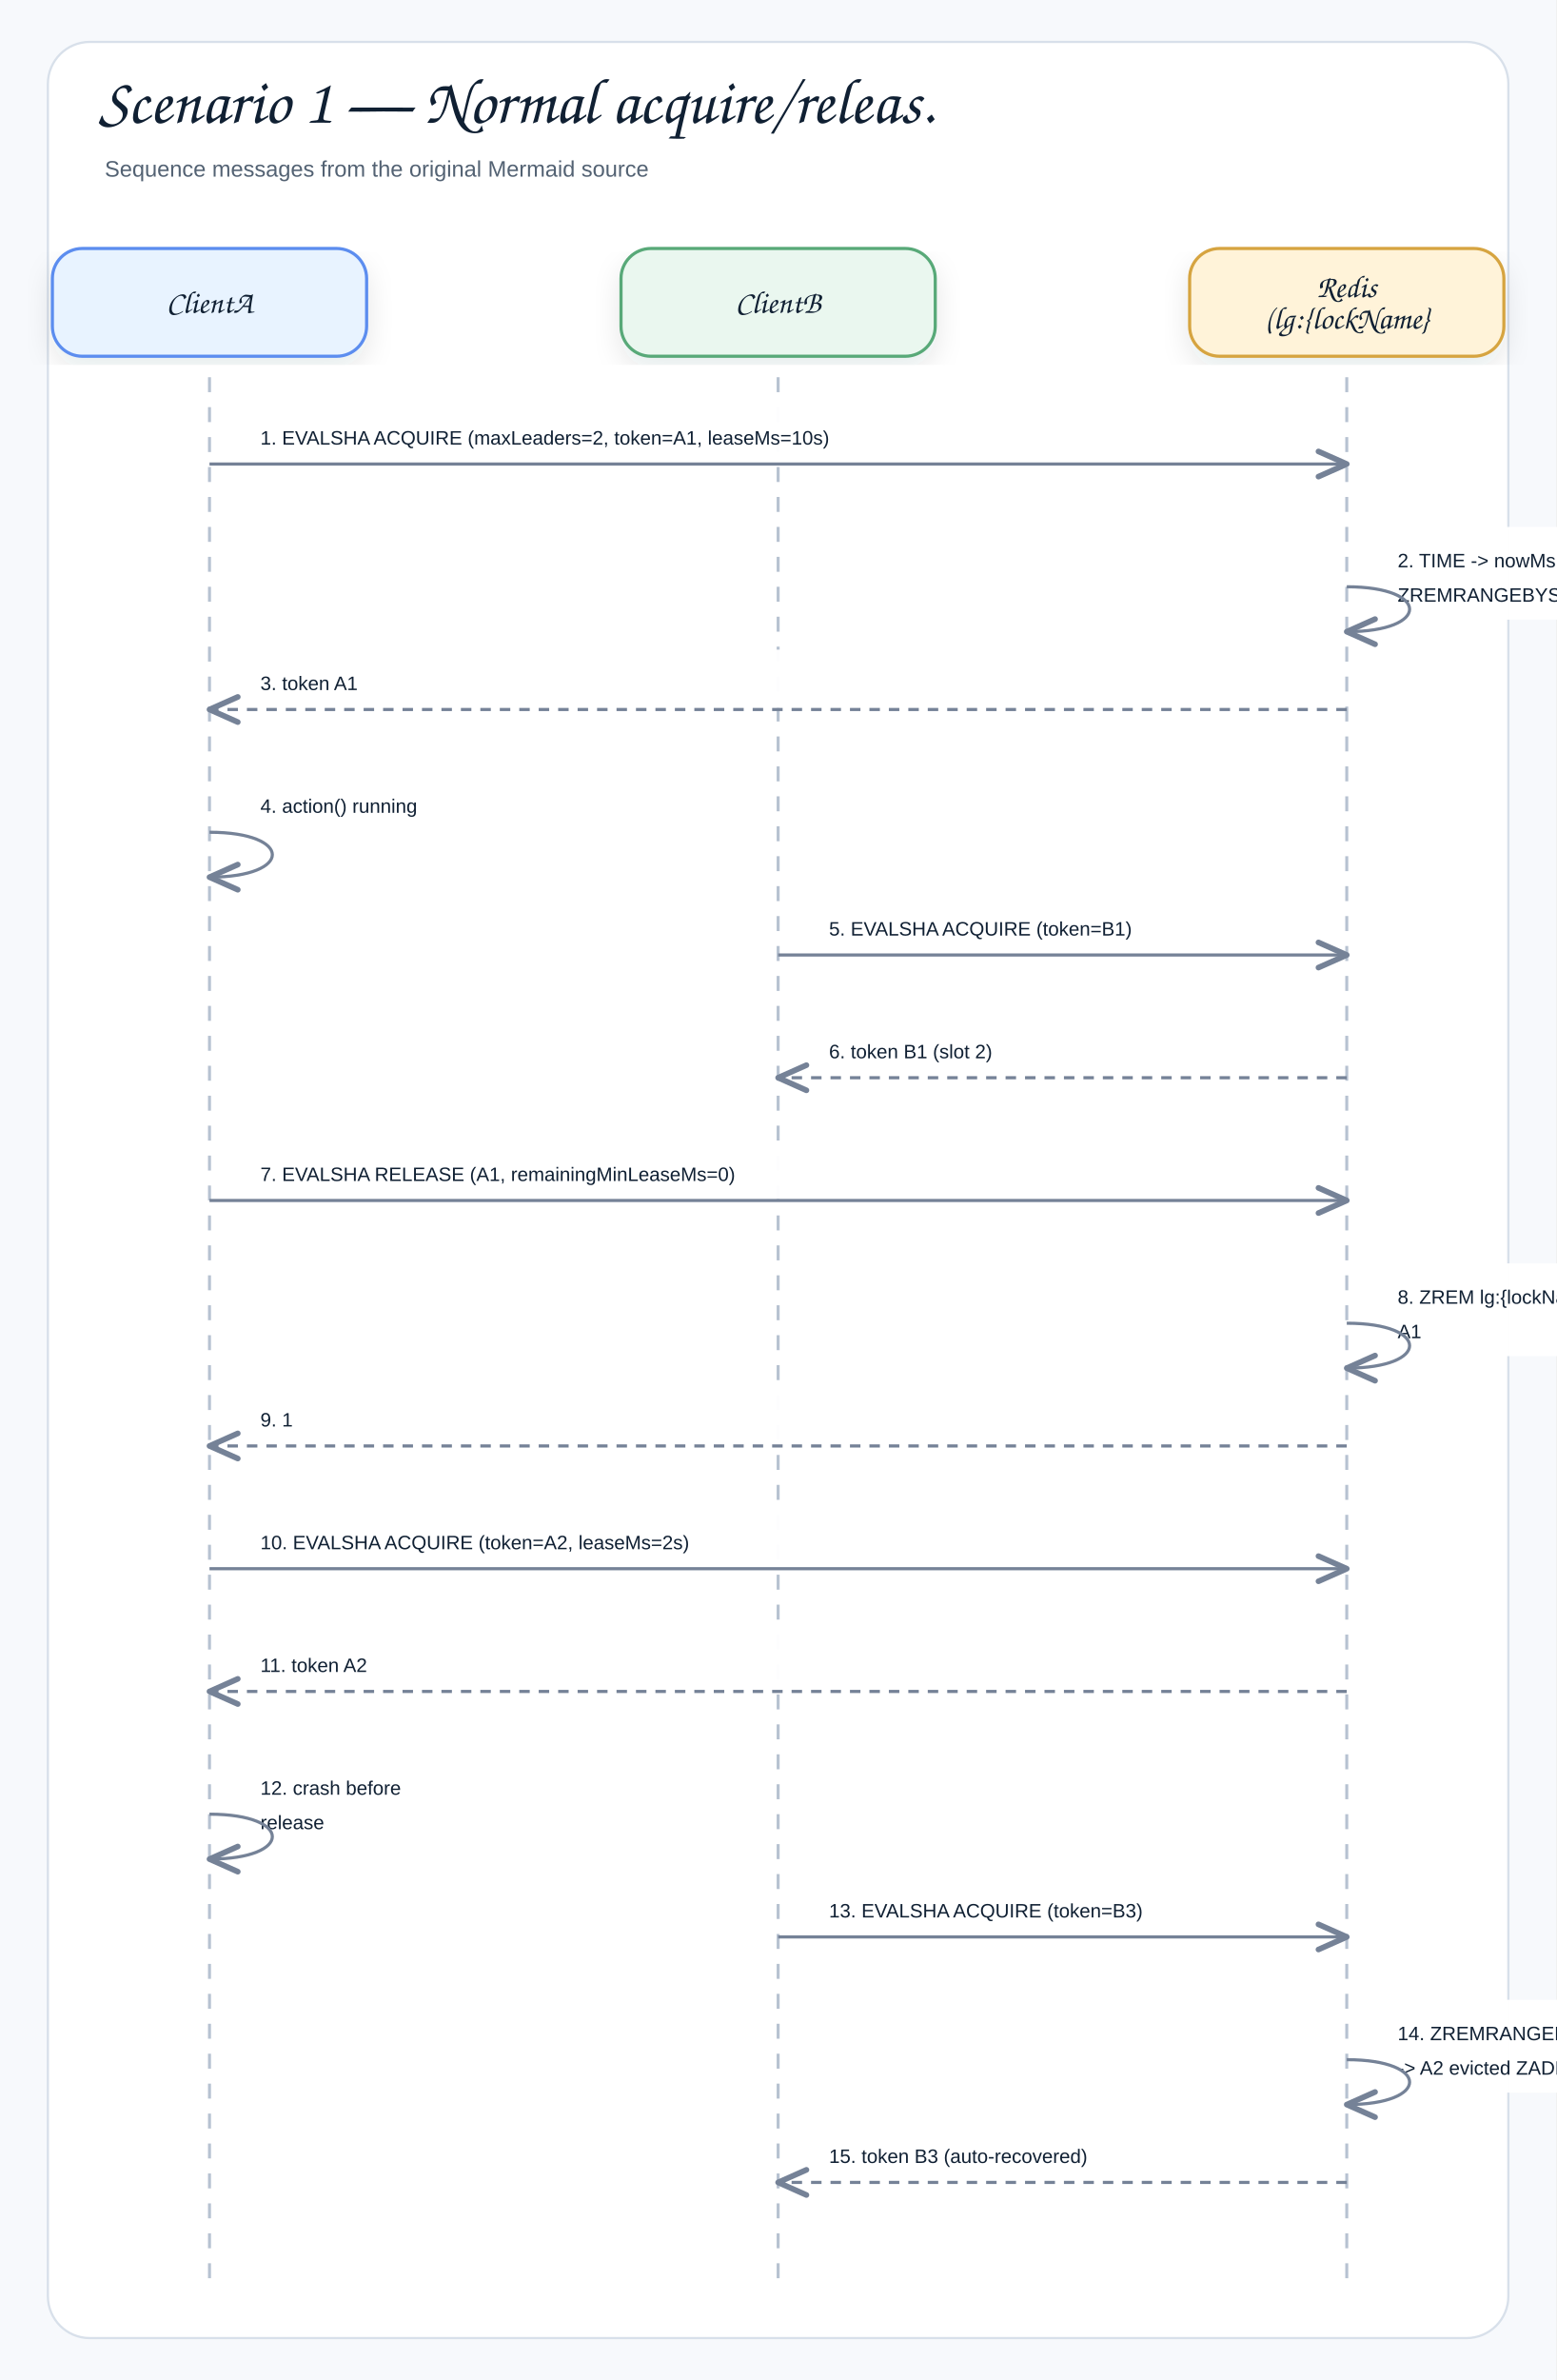
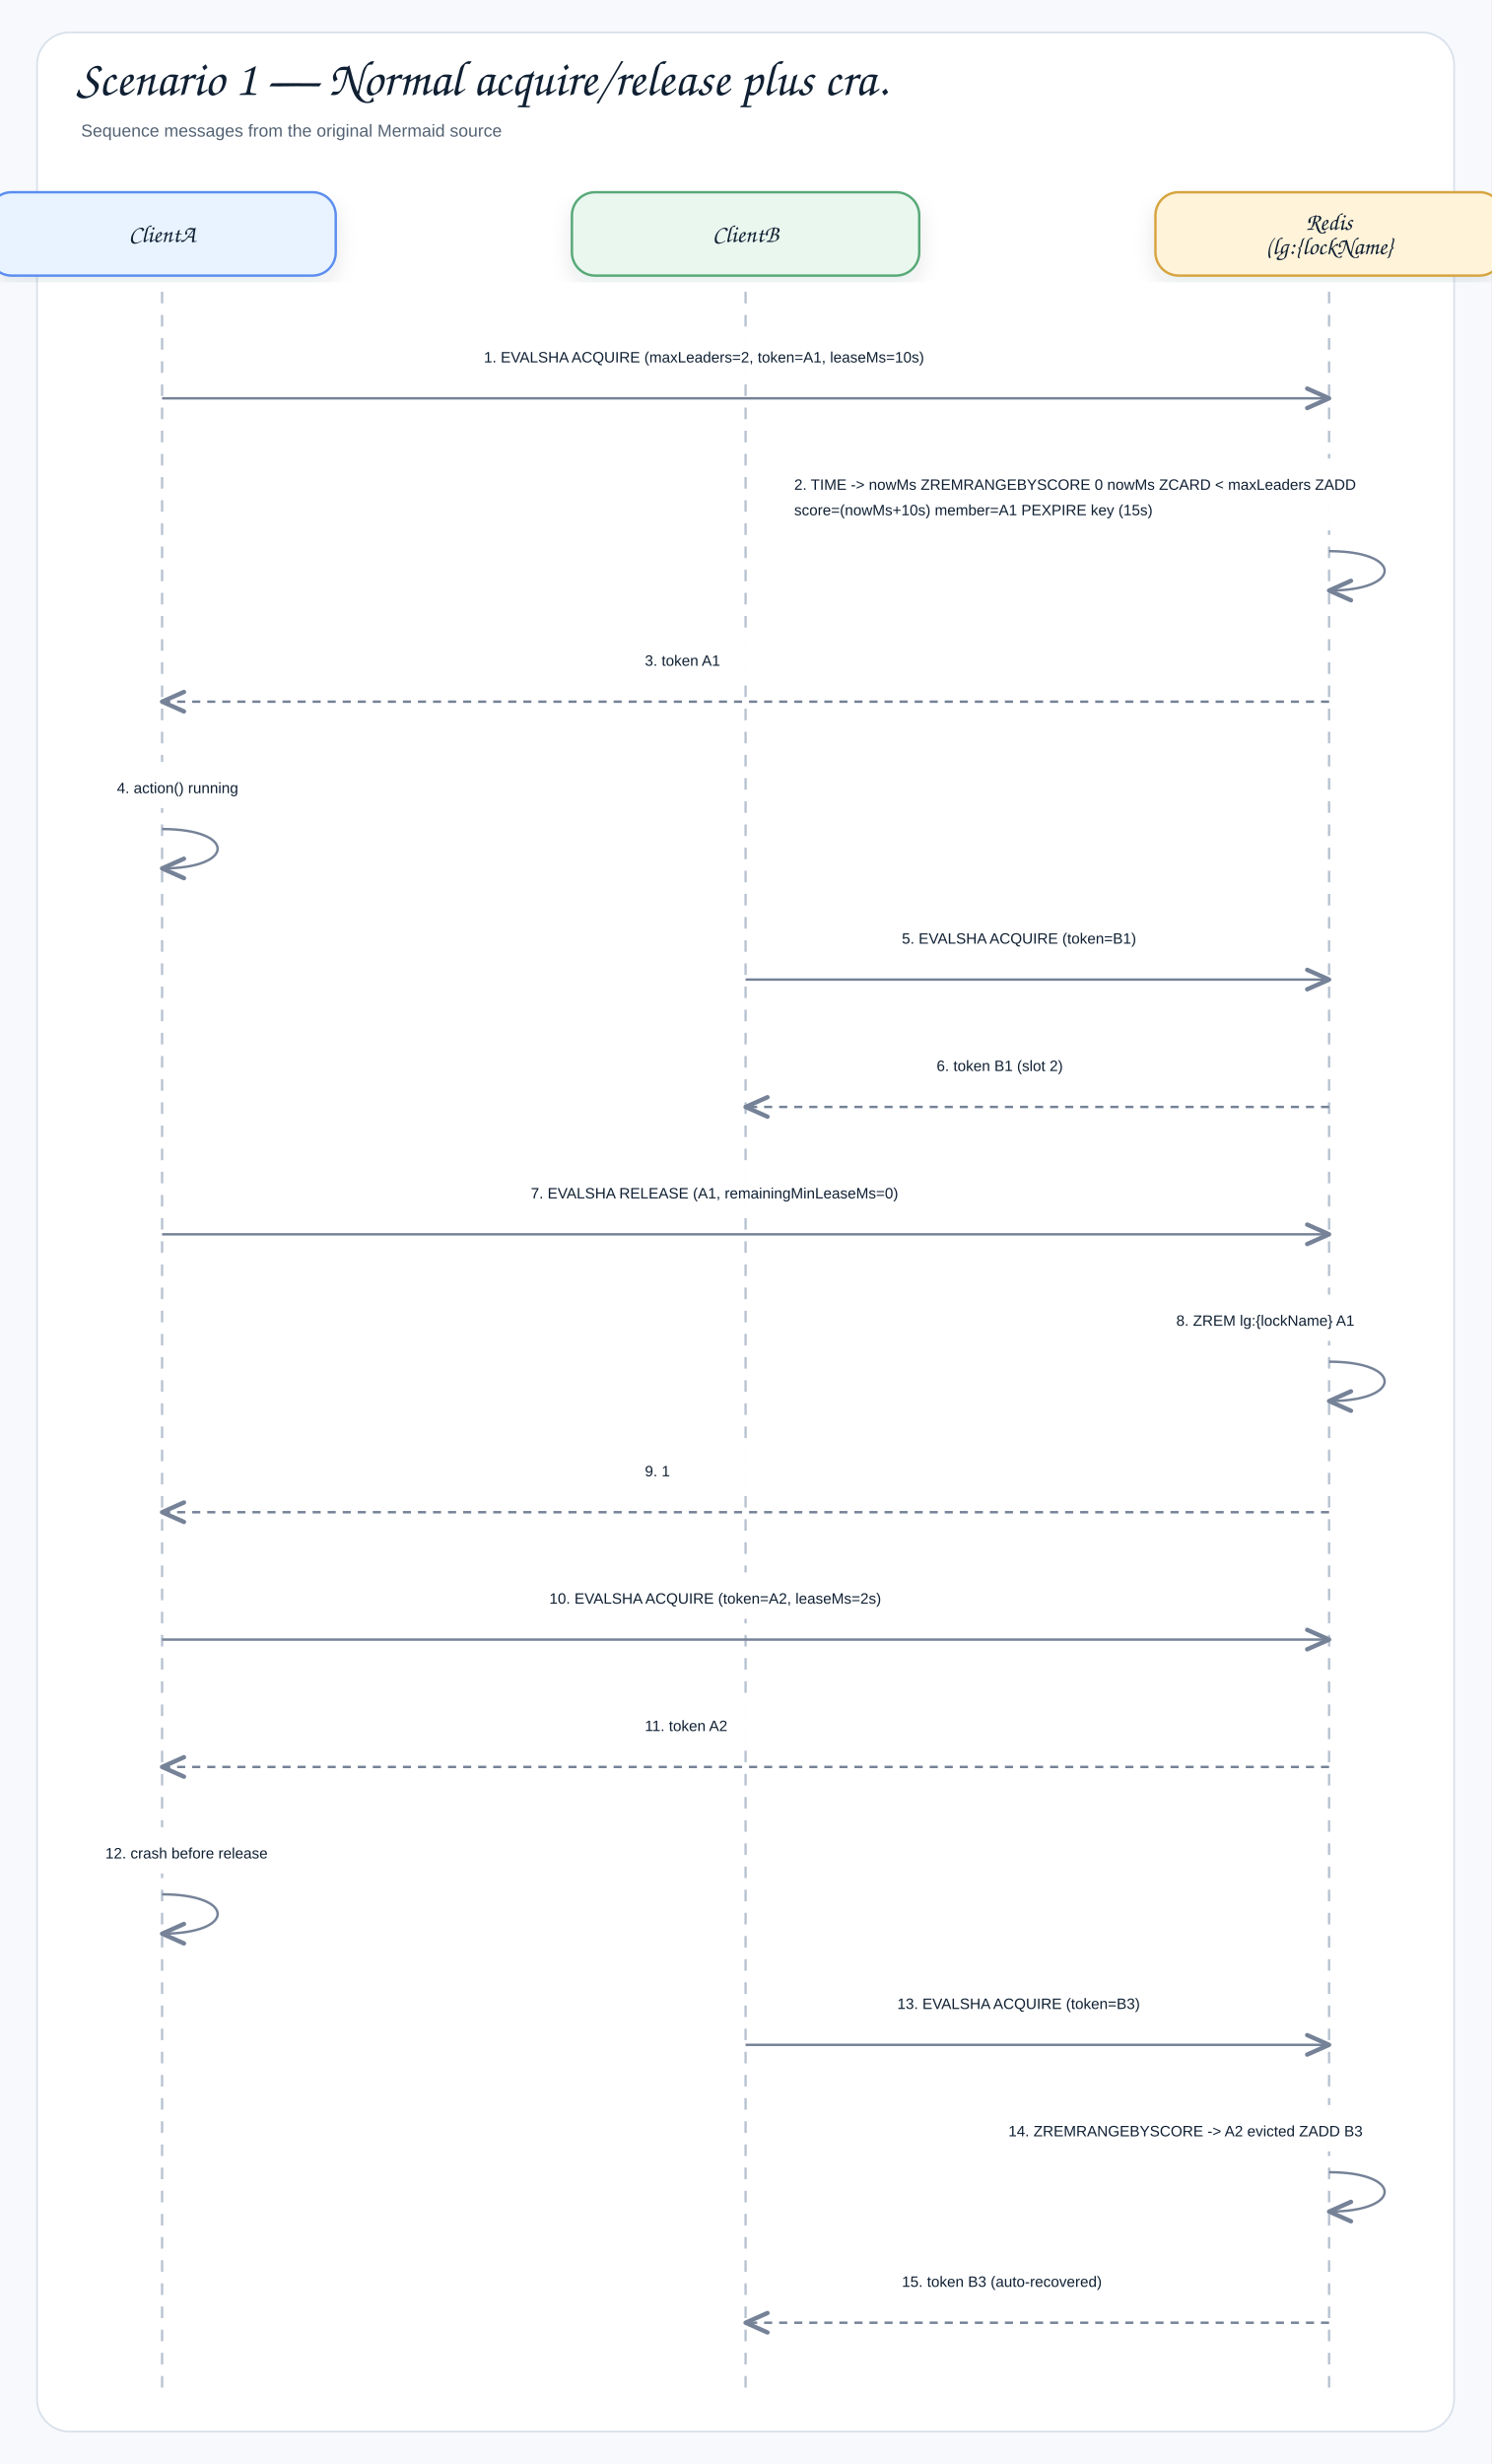
- <svg xmlns="http://www.w3.org/2000/svg" width="1040" height="1590" viewBox="0 0 1040 1590" role="img" aria-label="Scenario 1 — Normal acquire/release plus crash recovery">
+ <svg xmlns="http://www.w3.org/2000/svg" width="1288" height="2128" viewBox="0 0 1288 2128" role="img" aria-label="Scenario 1 — Normal acquire/release plus crash recovery">
  <defs>
    <filter id="shadow" x="-8%" y="-8%" width="116%" height="116%">
      <feDropShadow dx="0" dy="8" stdDeviation="9" flood-color="#1f2937" flood-opacity="0.10" />
    </filter>
    <marker id="openArrow" markerWidth="12" markerHeight="10" refX="10" refY="5" orient="auto" markerUnits="strokeWidth">
      <path d="M 1 1 L 10 5 L 1 9" fill="none" stroke="#758297" stroke-width="1.8" stroke-linecap="round" stroke-linejoin="round" />
    </marker>
    <marker id="inherit" markerWidth="14" markerHeight="12" refX="12" refY="6" orient="auto" markerUnits="strokeWidth">
      <path d="M 0 1 L 12 6 L 0 11 Z" fill="#ffffff" stroke="#758297" stroke-width="1.8" />
    </marker>
    <style>
    .canvas{fill:#f7f9fc}.frame{fill:#fff;stroke:#d8e0ea;stroke-width:1.5}
    .title{font-family:"Architects Daughter","Comic Sans MS","Comic Sans",cursive;font-size:43px;font-weight:400;fill:#102033}
    .subtitle{font-family:"Comic Sans MS","Comic Sans","Comic Neue",Arial,sans-serif;font-size:15px;font-weight:400;fill:#536273}
    .label{font-family:"Architects Daughter","Comic Sans MS","Comic Sans",cursive;font-size:25px;font-weight:400;fill:#102033}
    .smallLabel{font-family:"Architects Daughter","Comic Sans MS","Comic Sans",cursive;font-size:21px;font-weight:400;fill:#102033}
    .mono{font-family:"Comic Sans MS","Comic Sans","Comic Neue",Arial,sans-serif;font-size:12px;font-weight:400;fill:#102033}
    .small{font-family:"Comic Sans MS","Comic Sans","Comic Neue",Arial,sans-serif;font-size:12px;font-weight:400;fill:#536273}
    .strong{font-family:"Comic Sans MS","Comic Sans","Comic Neue",Arial,sans-serif;font-size:13px;font-weight:400;fill:#102033}
    .card{stroke-width:2.1;filter:url(#shadow)}.compartment{stroke-width:1.5;fill:none}
    .line{stroke:#758297;stroke-width:2.1;fill:none;marker-end:url(#openArrow)}
    .plainLine{stroke:#758297;stroke-width:2.1;fill:none}
    .dashed{stroke:#758297;stroke-width:2.1;stroke-dasharray:7 6;fill:none;marker-end:url(#openArrow)}
    .inheritLine{stroke:#758297;stroke-width:2.2;fill:none;marker-end:url(#inherit)}
    .implLine{stroke:#758297;stroke-width:2.2;stroke-dasharray:8 7;fill:none;marker-end:url(#inherit)}
  </style>
  </defs>
-   <rect class="canvas" width="1040" height="1590" />
-   <rect class="frame" x="32" y="28" width="976" height="1534" rx="28" />
-   <text class="title" x="66" y="82">Scenario 1 — Normal acquire/releas.</text>
+   <rect class="canvas" width="1288" height="2128" />
+   <rect class="frame" x="32" y="28" width="1224" height="2072" rx="28" />
+   <text class="title" x="66" y="82">Scenario 1 — Normal acquire/release plus cra.</text>
  <text class="subtitle" x="70" y="118">Sequence messages from the original Mermaid source</text>
-   <rect class="card" x="35" y="166" width="210" height="72" rx="20" fill="#E8F3FF" stroke="#5B8DEF" />
+   <rect class="card" x="-10" y="166" width="300" height="72" rx="20" fill="#E8F3FF" stroke="#5B8DEF" />
  <text class="smallLabel" x="140" y="209" text-anchor="middle">ClientA</text>
-   <line x1="140" y1="252" x2="140" y2="1530" stroke="#b7c2d1" stroke-width="2" stroke-dasharray="10 10" />
-   <rect class="card" x="415" y="166" width="210" height="72" rx="20" fill="#EAF7EF" stroke="#58A978" />
-   <text class="smallLabel" x="520" y="209" text-anchor="middle">ClientB</text>
-   <line x1="520" y1="252" x2="520" y2="1530" stroke="#b7c2d1" stroke-width="2" stroke-dasharray="10 10" />
-   <rect class="card" x="795" y="166" width="210" height="72" rx="20" fill="#FFF3D9" stroke="#D6A441" />
-   <text class="smallLabel" x="900" y="198.5" text-anchor="middle">Redis</text>
-   <text class="smallLabel" x="900" y="219.5" text-anchor="middle">(lg:{lockName}</text>
-   <line x1="900" y1="252" x2="900" y2="1530" stroke="#b7c2d1" stroke-width="2" stroke-dasharray="10 10" />
-   <rect x="158" y="270" width="724" height="39" rx="12" fill="#ffffff" opacity="0.97" />
-   <text class="strong" x="174" y="297" text-anchor="start">1. EVALSHA ACQUIRE (maxLeaders=2, token=A1, leaseMs=10s)</text>
-   <path class="line" d="M140 310 L900 310" />
-   <rect x="918" y="352" width="190" height="62" rx="12" fill="#ffffff" opacity="0.97" />
-   <text class="strong" x="934" y="379" text-anchor="start">2. TIME -&gt; nowMs</text>
-   <text class="strong" x="934" y="402" text-anchor="start">ZREMRANGEBYSCORE 0</text>
-   <path class="line" d="M900 392 C956 392 956 422 900 422" />
-   <rect x="158" y="434" width="724" height="39" rx="12" fill="#ffffff" opacity="0.97" />
-   <text class="strong" x="174" y="461" text-anchor="start">3. token A1</text>
-   <path class="dashed" d="M900 474 L140 474" />
-   <rect x="158" y="516" width="190" height="39" rx="12" fill="#ffffff" opacity="0.97" />
-   <text class="strong" x="174" y="543" text-anchor="start">4. action() running</text>
-   <path class="line" d="M140 556 C196 556 196 586 140 586" />
-   <rect x="538" y="598" width="344" height="39" rx="12" fill="#ffffff" opacity="0.97" />
-   <text class="strong" x="554" y="625" text-anchor="start">5. EVALSHA ACQUIRE (token=B1)</text>
-   <path class="line" d="M520 638 L900 638" />
-   <rect x="538" y="680" width="344" height="39" rx="12" fill="#ffffff" opacity="0.97" />
-   <text class="strong" x="554" y="707" text-anchor="start">6. token B1 (slot 2)</text>
-   <path class="dashed" d="M900 720 L520 720" />
-   <rect x="158" y="762" width="724" height="39" rx="12" fill="#ffffff" opacity="0.97" />
-   <text class="strong" x="174" y="789" text-anchor="start">7. EVALSHA RELEASE (A1, remainingMinLeaseMs=0)</text>
-   <path class="line" d="M140 802 L900 802" />
-   <rect x="918" y="844" width="190" height="62" rx="12" fill="#ffffff" opacity="0.97" />
-   <text class="strong" x="934" y="871" text-anchor="start">8. ZREM lg:{lockName}</text>
-   <text class="strong" x="934" y="894" text-anchor="start">A1</text>
-   <path class="line" d="M900 884 C956 884 956 914 900 914" />
-   <rect x="158" y="926" width="724" height="39" rx="12" fill="#ffffff" opacity="0.97" />
-   <text class="strong" x="174" y="953" text-anchor="start">9. 1</text>
-   <path class="dashed" d="M900 966 L140 966" />
-   <rect x="158" y="1008" width="724" height="39" rx="12" fill="#ffffff" opacity="0.97" />
-   <text class="strong" x="174" y="1035" text-anchor="start">10. EVALSHA ACQUIRE (token=A2, leaseMs=2s)</text>
-   <path class="line" d="M140 1048 L900 1048" />
-   <rect x="158" y="1090" width="724" height="39" rx="12" fill="#ffffff" opacity="0.97" />
-   <text class="strong" x="174" y="1117" text-anchor="start">11. token A2</text>
-   <path class="dashed" d="M900 1130 L140 1130" />
-   <rect x="158" y="1172" width="190" height="62" rx="12" fill="#ffffff" opacity="0.97" />
-   <text class="strong" x="174" y="1199" text-anchor="start">12. crash before</text>
-   <text class="strong" x="174" y="1222" text-anchor="start">release</text>
-   <path class="line" d="M140 1212 C196 1212 196 1242 140 1242" />
-   <rect x="538" y="1254" width="344" height="39" rx="12" fill="#ffffff" opacity="0.97" />
-   <text class="strong" x="554" y="1281" text-anchor="start">13. EVALSHA ACQUIRE (token=B3)</text>
-   <path class="line" d="M520 1294 L900 1294" />
-   <rect x="918" y="1336" width="190" height="62" rx="12" fill="#ffffff" opacity="0.97" />
-   <text class="strong" x="934" y="1363" text-anchor="start">14. ZREMRANGEBYSCORE</text>
-   <text class="strong" x="934" y="1386" text-anchor="start">-&gt; A2 evicted ZADD B3</text>
-   <path class="line" d="M900 1376 C956 1376 956 1406 900 1406" />
-   <rect x="538" y="1418" width="344" height="39" rx="12" fill="#ffffff" opacity="0.97" />
-   <text class="strong" x="554" y="1445" text-anchor="start">15. token B3 (auto-recovered)</text>
-   <path class="dashed" d="M900 1458 L520 1458" />
+   <line class="lifeline" x1="140" y1="252" x2="140" y2="2068" stroke="#b7c2d1" stroke-width="2" stroke-dasharray="10 10" />
+   <rect class="card" x="494" y="166" width="300" height="72" rx="20" fill="#EAF7EF" stroke="#58A978" />
+   <text class="smallLabel" x="644" y="209" text-anchor="middle">ClientB</text>
+   <line class="lifeline" x1="644" y1="252" x2="644" y2="2068" stroke="#b7c2d1" stroke-width="2" stroke-dasharray="10 10" />
+   <rect class="card" x="998" y="166" width="300" height="72" rx="20" fill="#FFF3D9" stroke="#D6A441" />
+   <text class="smallLabel" x="1148" y="198.5" text-anchor="middle">Redis</text>
+   <text class="smallLabel" x="1148" y="219.5" text-anchor="middle">(lg:{lockName}</text>
+   <line class="lifeline" x1="1148" y1="252" x2="1148" y2="2068" stroke="#b7c2d1" stroke-width="2" stroke-dasharray="10 10" />
+   <rect x="400" y="286" width="488" height="40" rx="12" fill="#ffffff" opacity="0.97" />
+   <text class="strong" x="418" y="313" text-anchor="start">1. EVALSHA ACQUIRE (maxLeaders=2, token=A1, leaseMs=10s)</text>
+   <path class="line" d="M140 344 L1148 344" />
+   <rect x="668" y="396" width="560" height="62" rx="12" fill="#ffffff" opacity="0.97" />
+   <text class="strong" x="686" y="423" text-anchor="start">2. TIME -&gt; nowMs ZREMRANGEBYSCORE 0 nowMs ZCARD &lt; maxLeaders ZADD</text>
+   <text class="strong" x="686" y="445" text-anchor="start">score=(nowMs+10s) member=A1 PEXPIRE key (15s)</text>
+   <path class="line" d="M1148 476 C1212 476 1212 510 1148 510" />
+   <rect x="539" y="548" width="210" height="40" rx="12" fill="#ffffff" opacity="0.97" />
+   <text class="strong" x="557" y="575" text-anchor="start">3. token A1</text>
+   <path class="dashed" d="M1148 606 L140 606" />
+   <rect x="83" y="658" width="210" height="40" rx="12" fill="#ffffff" opacity="0.97" />
+   <text class="strong" x="101" y="685" text-anchor="start">4. action() running</text>
+   <path class="line" d="M140 716 C204 716 204 750 140 750" />
+   <rect x="761" y="788" width="270" height="40" rx="12" fill="#ffffff" opacity="0.97" />
+   <text class="strong" x="779" y="815" text-anchor="start">5. EVALSHA ACQUIRE (token=B1)</text>
+   <path class="line" d="M644 846 L1148 846" />
+   <rect x="791" y="898" width="210" height="40" rx="12" fill="#ffffff" opacity="0.97" />
+   <text class="strong" x="809" y="925" text-anchor="start">6. token B1 (slot 2)</text>
+   <path class="dashed" d="M1148 956 L644 956" />
+   <rect x="440.5" y="1008" width="407" height="40" rx="12" fill="#ffffff" opacity="0.97" />
+   <text class="strong" x="458.5" y="1035" text-anchor="start">7. EVALSHA RELEASE (A1, remainingMinLeaseMs=0)</text>
+   <path class="line" d="M140 1066 L1148 1066" />
+   <rect x="998" y="1118" width="230" height="40" rx="12" fill="#ffffff" opacity="0.97" />
+   <text class="strong" x="1016" y="1145" text-anchor="start">8. ZREM lg:{lockName} A1</text>
+   <path class="line" d="M1148 1176 C1212 1176 1212 1210 1148 1210" />
+   <rect x="539" y="1248" width="210" height="40" rx="12" fill="#ffffff" opacity="0.97" />
+   <text class="strong" x="557" y="1275" text-anchor="start">9. 1</text>
+   <path class="dashed" d="M1148 1306 L140 1306" />
+   <rect x="456.5" y="1358" width="375" height="40" rx="12" fill="#ffffff" opacity="0.97" />
+   <text class="strong" x="474.5" y="1385" text-anchor="start">10. EVALSHA ACQUIRE (token=A2, leaseMs=2s)</text>
+   <path class="line" d="M140 1416 L1148 1416" />
+   <rect x="539" y="1468" width="210" height="40" rx="12" fill="#ffffff" opacity="0.97" />
+   <text class="strong" x="557" y="1495" text-anchor="start">11. token A2</text>
+   <path class="dashed" d="M1148 1526 L140 1526" />
+   <rect x="73" y="1578" width="230" height="40" rx="12" fill="#ffffff" opacity="0.97" />
+   <text class="strong" x="91" y="1605" text-anchor="start">12. crash before release</text>
+   <path class="line" d="M140 1636 C204 1636 204 1670 140 1670" />
+   <rect x="757" y="1708" width="278" height="40" rx="12" fill="#ffffff" opacity="0.97" />
+   <text class="strong" x="775" y="1735" text-anchor="start">13. EVALSHA ACQUIRE (token=B3)</text>
+   <path class="line" d="M644 1766 L1148 1766" />
+   <rect x="853" y="1818" width="375" height="40" rx="12" fill="#ffffff" opacity="0.97" />
+   <text class="strong" x="871" y="1845" text-anchor="start">14. ZREMRANGEBYSCORE -&gt; A2 evicted ZADD B3</text>
+   <path class="line" d="M1148 1876 C1212 1876 1212 1910 1148 1910" />
+   <rect x="761" y="1948" width="270" height="40" rx="12" fill="#ffffff" opacity="0.97" />
+   <text class="strong" x="779" y="1975" text-anchor="start">15. token B3 (auto-recovered)</text>
+   <path class="dashed" d="M1148 2006 L644 2006" />
</svg>
